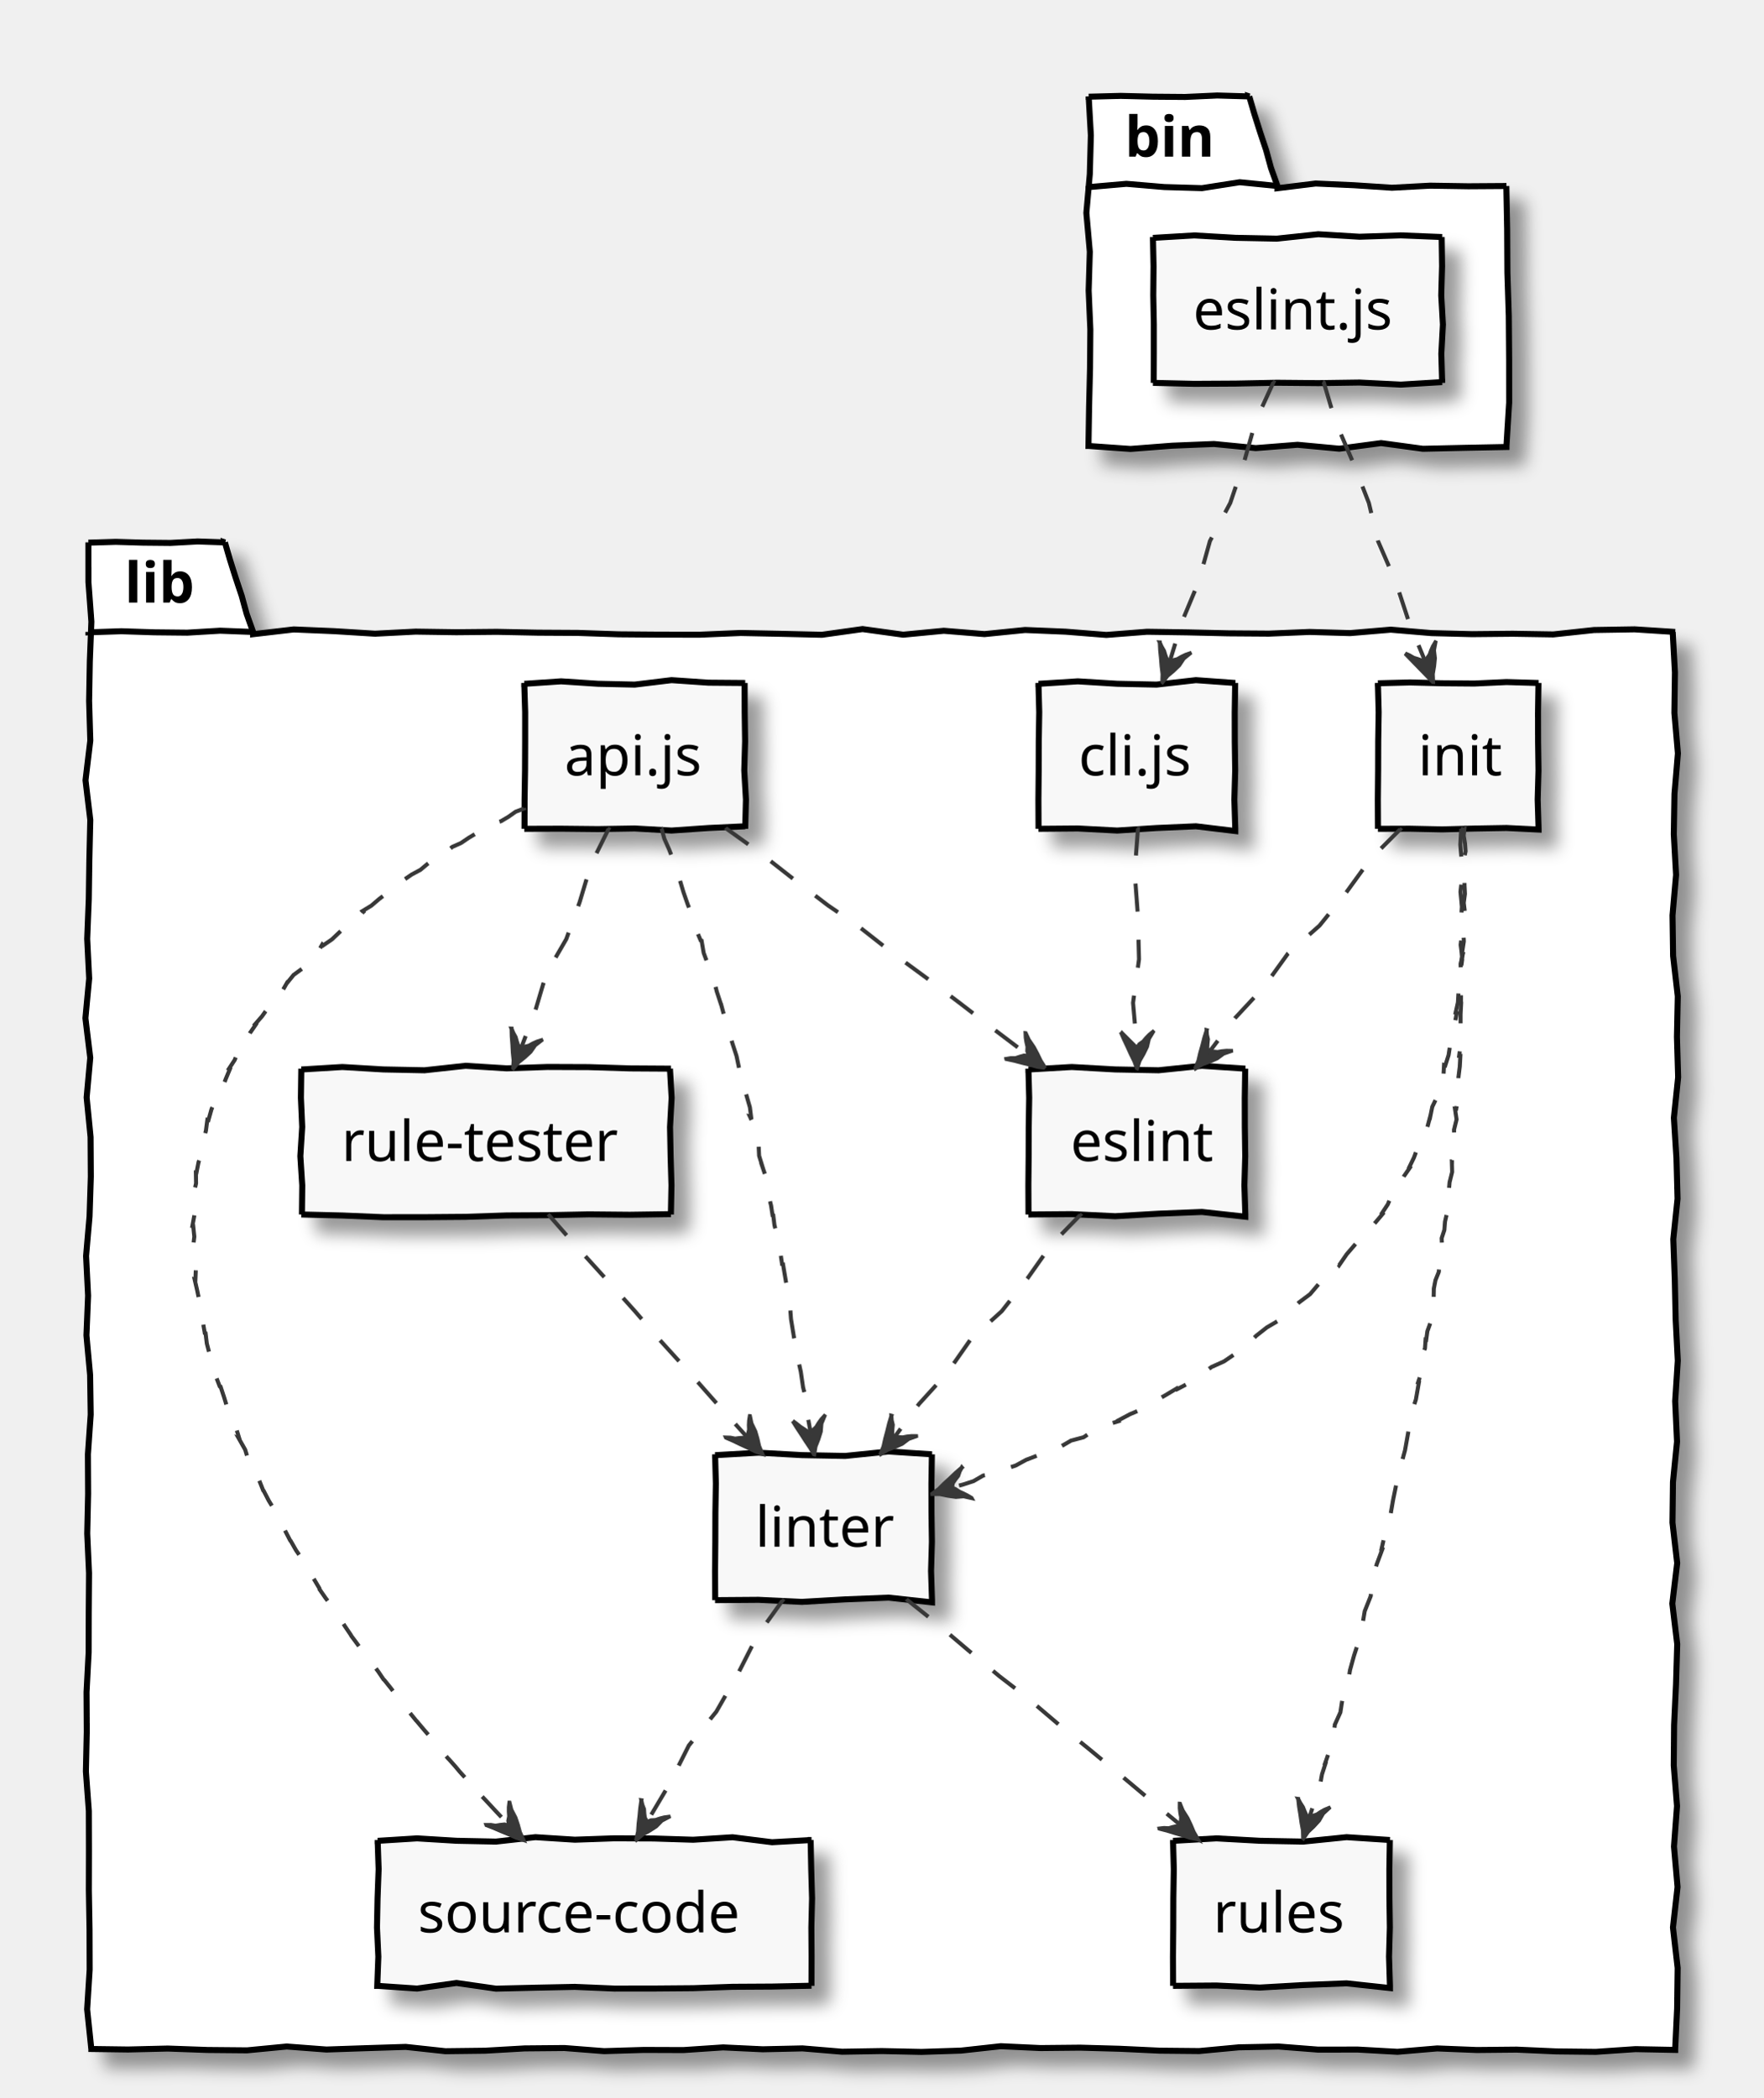
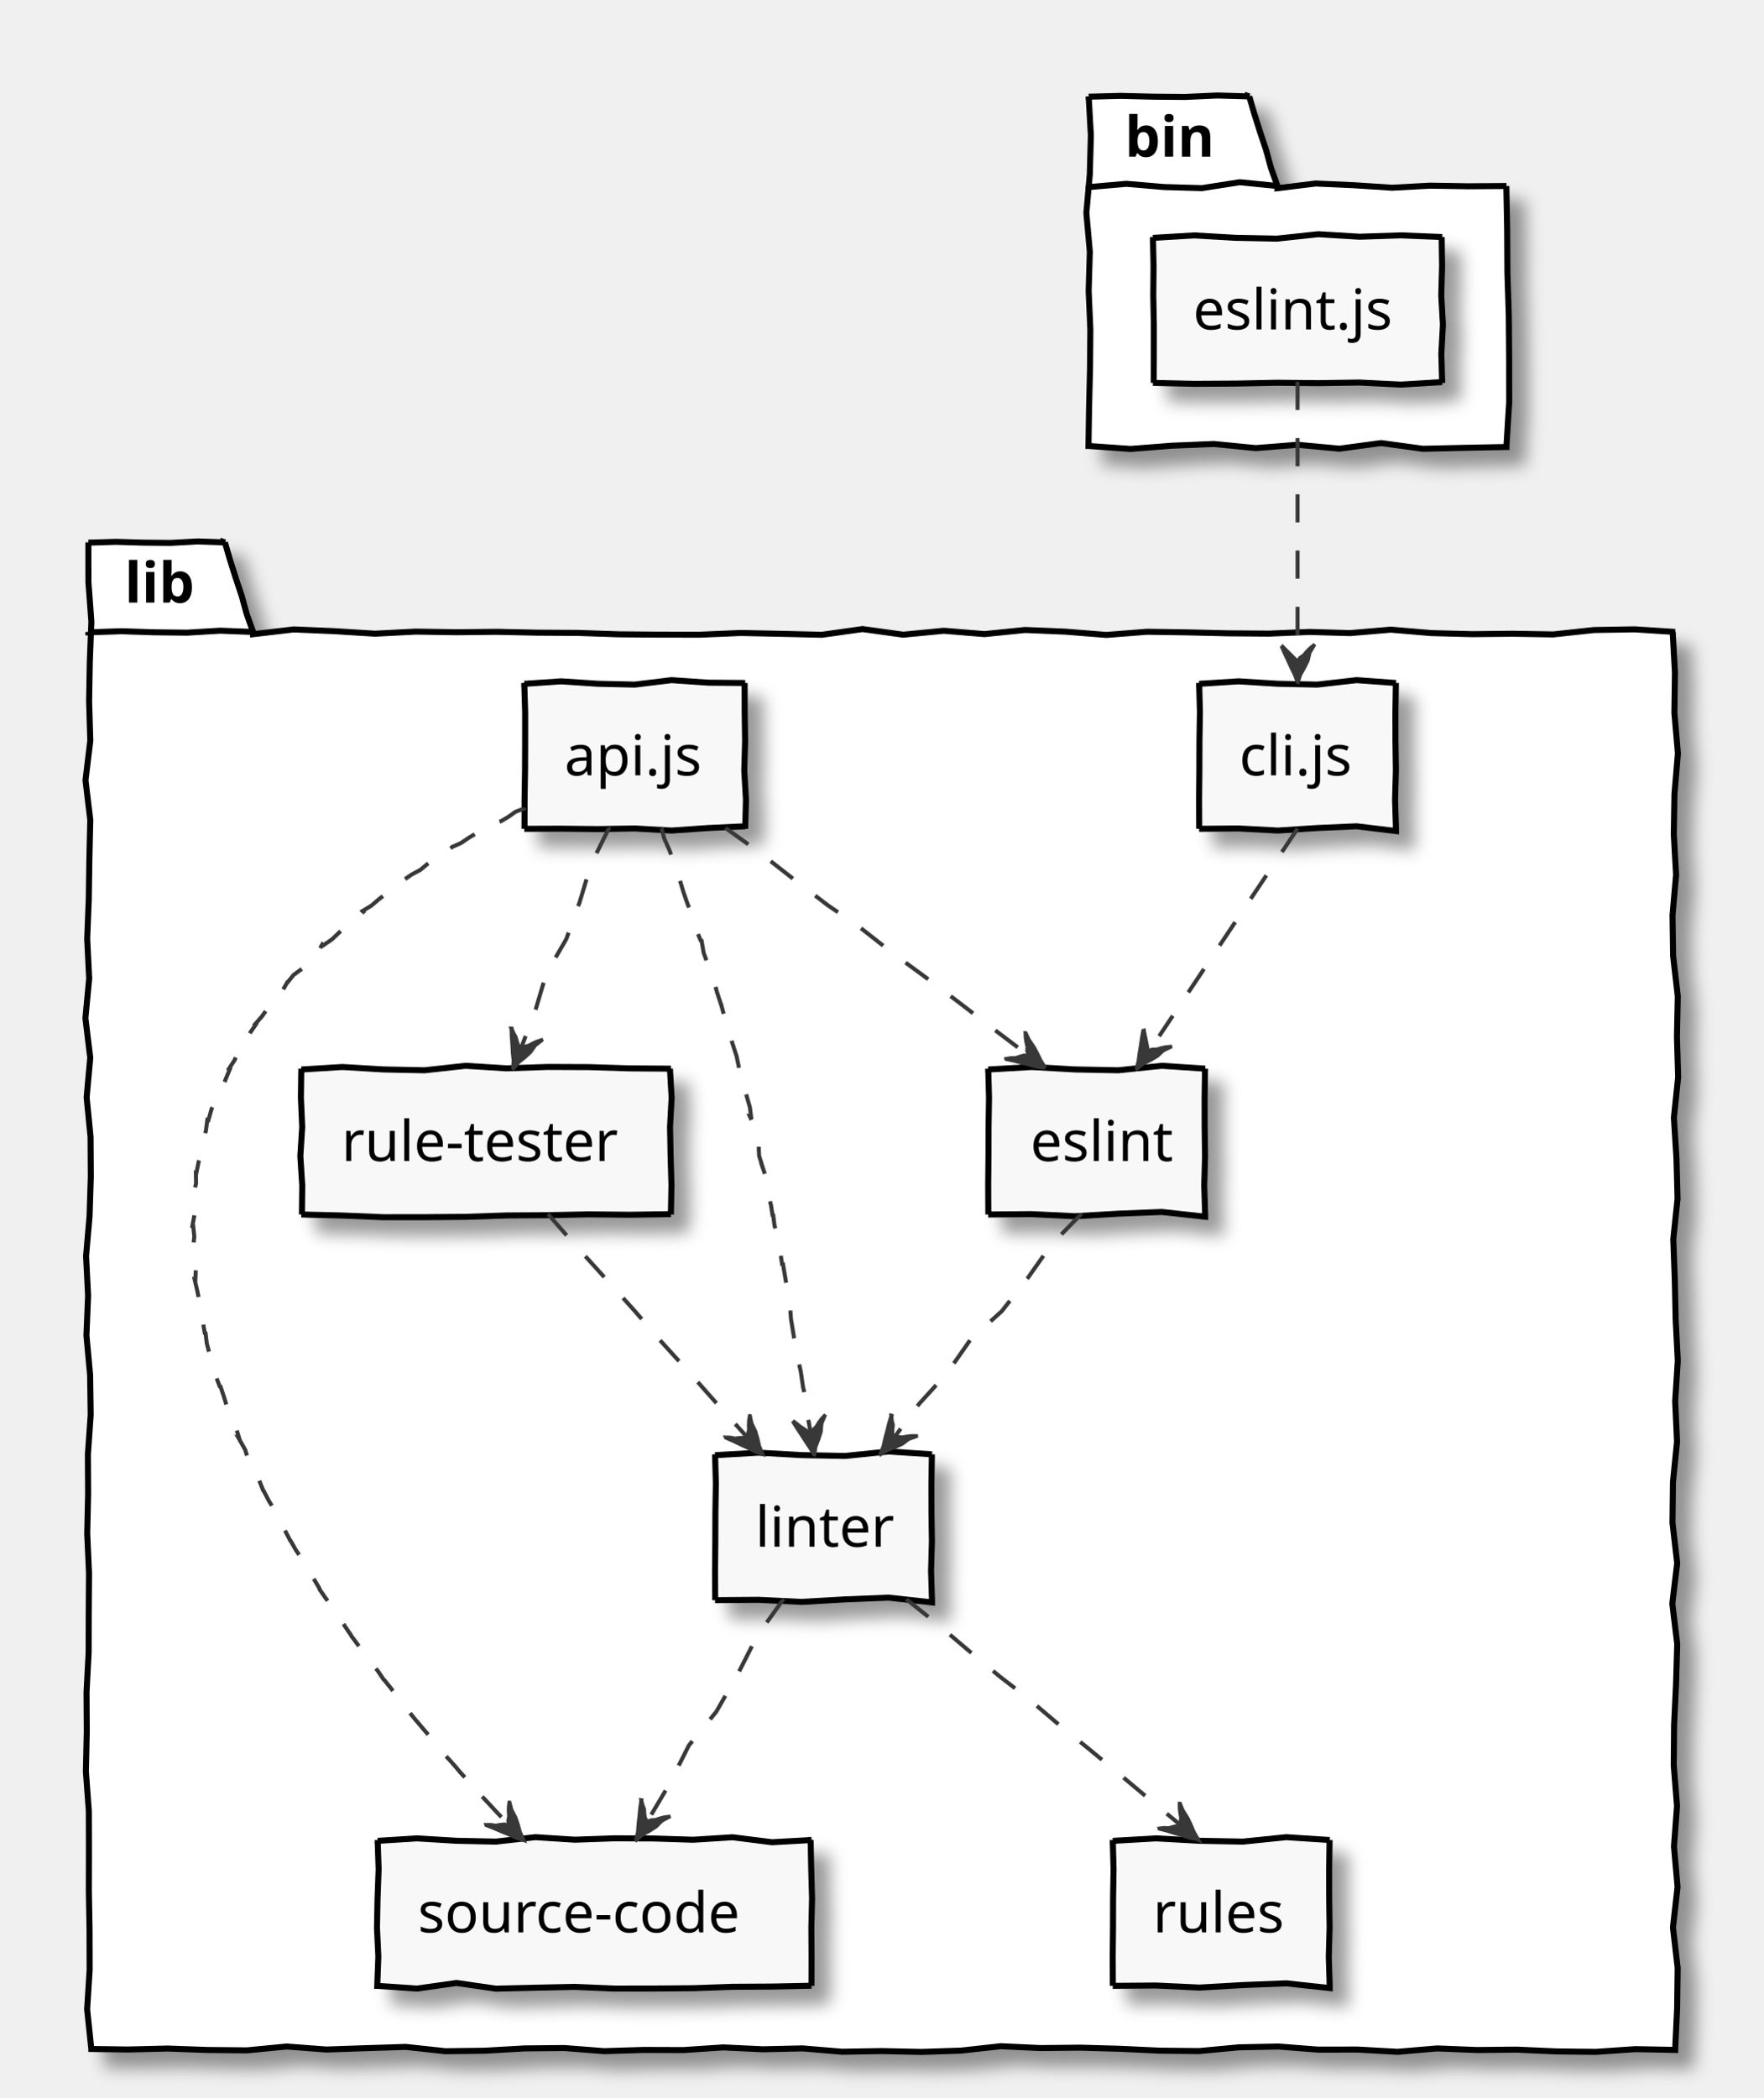
<svg xmlns="http://www.w3.org/2000/svg" width="439" height="522" preserveAspectRatio="none" style="width:439px;height:522px">
  <defs>
    <filter id="a" width="300%" height="300%" x="-1" y="-1">
      <feGaussianBlur result="blurOut" stdDeviation="2" />
      <feColorMatrix in="blurOut" result="blurOut2" values="0 0 0 0 0 0 0 0 0 0 0 0 0 0 0 0 0 0 .4 0" />
      <feOffset dx="4" dy="4" in="blurOut2" result="blurOut3" />
      <feBlend in="SourceGraphic" in2="blurOut3" />
    </filter>
  </defs>
  <path fill="#fff" d="M271 24v.07l8-.208 8 .202 8 .07 8-.372 8 .238-.025-.008 1.29 4.425 1.413 4.463 1.5 4.491 1.202 4.398 1.62 4.528v.553l9.5-1.183 9.5.432 9.5.63 9.5-.518 9.5.154 9.5-.068h-.032l.21 10.784.061 10.784.347 10.783.085 10.784.008 10.784L375 111v.255l-10.4.209-10.4.238-10.4-1.423-10.4 1.4-10.4-.975-10.4.83-10.4-1.029-10.4.427-10.4.81L271 111h-.049l.154-9.667.234-9.666.077-9.667-.42-9.667.291-9.666-.86-9.667.857-9.667.264-9.666z" filter="url(#a)" style="stroke:#000;stroke-width:1.5" />
  <path fill="#fff" d="M271 46.297v.28l9.4-.833 9.4.81 9.4.276 9.4-1.484 9.4.95" style="stroke:#000;stroke-width:1.5" />
  <text x="280" y="38.995" font-family="sans-serif" font-size="14" font-weight="bold" lengthAdjust="spacingAndGlyphs" textLength="24">bin</text>
  <path fill="#fff" d="M22 135v.07l6.8-.208 6.8.202 6.8.07 6.8-.372L56 135l-.025-.008 1.29 4.425 1.413 4.464 1.5 4.49 1.202 4.397 1.62 4.529v.554l10.114-1.184 10.115.432 10.114.63 10.114-.518 10.114.154 10.115-.1 10.114.21 10.114.061 10.115.347 10.114.085 10.114.008 10.114-.424 10.115.209 10.114.238 10.114-1.423 10.115 1.4 10.114-.976 10.114.83 10.114-1.028 10.115.426 10.114.81 10.114-.79 10.115.154 10.114.234 10.114.077 10.114-.42 10.115.291 10.114-.86 10.114.857 10.115.264 10.114-.104 10.114.169 10.114-1.096 10.115-.17 10.114.653h-.621l.562 10.077-.137 10.077.877 10.078-.856 10.077-.168 10.077.571 10.077-.895 10.078.148 10.077 1.168 10.077-.213 10.077.299 10.077-1.057 10.078.641 10.077.271 10.077-1.062 10.077.376 10.078.222 10.077.526 10.077-.656 10.077.467 10.077-1.017 10.078-.123 10.077 1.18 10.077-1.22 10.077 1.226 10.078-.302 10.077-.475 10.077-.086 10.077.813 10.078-.758 10.077.89 10.077-1.144 10.077 1.17 10.078-.133 10.077L417 510v.245l-9.875-.198-9.875.68-9.875-.113-9.875-.445-9.875.1-9.875-.4-9.875.847-9.875-.561-9.875.018-9.875-.781-9.875.203-9.875.936-9.875-.101-9.875-.473-9.875-.28-9.875.104-9.875-.467-9.875 1.1-9.875.326-9.875-.214-9.875.169-9.875-.832-9.875.224-9.875-.475-9.875.672-9.875-.037-9.875.305-9.875-.782-9.875.096-9.875.577-9.875.124-9.875-1.08-9.875.32-9.875.342-9.875-.76-9.875.964-9.875-.095-9.875-.359-9.875.243L22 510h.729l-1.042-9.868.628-9.869-.03-9.868-.17-9.869.026-9.868-.027-9.869-.738-9.868.223-9.868-.06-9.869.525-9.868.024-9.869.074-9.868-.453-9.868.224-9.869-.053-9.868.697-9.869-.15-9.868-.912-9.869.412-9.868-.504-9.868.865-9.869.32-9.868-.063-9.869-.98-9.868.899-9.869-1.207-9.868.943-9.868-.5-9.869.397-9.868.143-9.869.232-9.868-1.192-9.869 1.195-9.868-.297-9.868.177-9.869.393-9.868-.742-9.869z" filter="url(#a)" style="stroke:#000;stroke-width:1.5" />
  <path fill="#fff" d="M22 157.297v.093l8.2-.277 8.2.27 8.2.091 8.2-.494 8.2.317" style="stroke:#000;stroke-width:1.5" />
  <text x="31" y="149.995" font-family="sans-serif" font-size="14" font-weight="bold" lengthAdjust="spacingAndGlyphs" textLength="18">lib</text>
  <path fill="#f8f8f8" d="M287 59v.21l10.286-.624 10.285.607 10.286.207 10.286-1.113 10.286.635 10.285-.348L359 59h-.128l.105 7.26-.207 7.259.415 7.26-.395 7.258.21 7.26v-.198l-10.286.63-10.285-.518-10.286.154-10.286-.1-10.286.21-10.285.061-10.286-.24h.195l.029-7.259.002-7.259-.141-7.26.07-7.259z" filter="url(#a)" style="stroke:#000;stroke-width:1.5" />
  <text x="297" y="81.995" font-family="sans-serif" font-size="14" lengthAdjust="spacingAndGlyphs" textLength="52">eslint.js</text>
-   <path fill="#f8f8f8" d="M258.5 170v.21l9.8-.624 9.8.607 9.8.207 9.8-1.113 9.8.713h-.026l-.116 7.26.014 7.259.105 7.26-.207 7.258.23 7.26v.554l-9.8-1.184-9.8.432-9.8.63-9.8-.518-9.8.086h.023l-.034-7.26.07-7.259.02-7.26.116-7.259z" filter="url(#a)" style="stroke:#000;stroke-width:1.5" />
-   <text x="268.5" y="192.995" font-family="sans-serif" font-size="14" lengthAdjust="spacingAndGlyphs" textLength="29">cli.js</text>
+   <path fill="#f8f8f8" d="M298.5 170v.21l9.8-.624 9.8.607 9.8.207 9.8-1.113 9.8.713h-.026l-.116 7.26.014 7.259.105 7.26-.207 7.258.23 7.26v.554l-9.8-1.184-9.8.432-9.8.63-9.8-.518-9.8.086h.023l-.034-7.26.07-7.259.02-7.26.116-7.259z" filter="url(#a)" style="stroke:#000;stroke-width:1.5" />
+   <text x="308.5" y="192.995" font-family="sans-serif" font-size="14" lengthAdjust="spacingAndGlyphs" textLength="29">cli.js</text>
  <path fill="#f8f8f8" d="M130.5 170v.21l9.167-.624 9.166.607 9.167.207 9.167-1.113 9.166.635 9.167.078h-.142l.014 7.26.105 7.259-.208 7.26.416 7.258-.185 7.26v-.63l-9.167.432-9.166.63-9.167-.518-9.167.154-9.166-.1-9.167.032h.06l.02-7.26.115-7.259.029-7.26.002-7.259z" filter="url(#a)" style="stroke:#000;stroke-width:1.5" />
  <text x="140.5" y="192.995" font-family="sans-serif" font-size="14" lengthAdjust="spacingAndGlyphs" textLength="35">api.js</text>
-   <path fill="#f8f8f8" d="M343 170v.07l8-.208 8 .202 8 .07 8-.372 8 .238h-.026l-.116 7.26.014 7.259.105 7.26-.207 7.258.23 7.26v.184l-8-.394-8 .144-8 .21-8-.173-8 .029h.023l-.034-7.26.07-7.259.02-7.26.116-7.259z" filter="url(#a)" style="stroke:#000;stroke-width:1.5" />
-   <text x="353" y="192.995" font-family="sans-serif" font-size="14" lengthAdjust="spacingAndGlyphs" textLength="20">init</text>
-   <path fill="#f8f8f8" d="M256 266v.21l10.8-.624 10.8.607 10.8.207 10.8-1.113L310 266h-.026l-.116 7.26.014 7.259.105 7.26-.208 7.259.231 7.259v.553l-10.8-1.183-10.8.432-10.8.63-10.8-.518-10.8.086h.023l-.034-7.26.07-7.259.02-7.26.116-7.259z" filter="url(#a)" style="stroke:#000;stroke-width:1.5" />
-   <text x="266.5" y="288.995" font-family="sans-serif" font-size="14" lengthAdjust="spacingAndGlyphs" textLength="33">eslint</text>
+   <path fill="#f8f8f8" d="M246 266v.21l10.8-.624 10.8.607 10.8.207 10.8-1.113L300 266h-.026l-.116 7.26.014 7.259.105 7.26-.208 7.259.231 7.259v.553l-10.8-1.183-10.8.432-10.8.63-10.8-.518-10.8.086h.023l-.034-7.26.07-7.259.02-7.26.116-7.259z" filter="url(#a)" style="stroke:#000;stroke-width:1.5" />
+   <text x="256.5" y="288.995" font-family="sans-serif" font-size="14" lengthAdjust="spacingAndGlyphs" textLength="33">eslint</text>
  <path fill="#f8f8f8" d="M178 362v.21l10.8-.624 10.8.607 10.8.207 10.8-1.113L232 362h-.026l-.116 7.26.014 7.259.105 7.26-.208 7.259.231 7.259v.553l-10.8-1.183-10.8.432-10.8.63-10.8-.518-10.8.086h.023l-.034-7.26.07-7.259.02-7.26.116-7.259z" filter="url(#a)" style="stroke:#000;stroke-width:1.5" />
  <text x="188" y="384.995" font-family="sans-serif" font-size="14" lengthAdjust="spacingAndGlyphs" textLength="34">linter</text>
  <path fill="#f8f8f8" d="M94 458v.21l9.818-.624 9.818.607 9.819.207 9.818-1.113 9.818.635 9.818-.349 9.818.043 9.819.316 9.818-.623 9.818 1.245L202 458h-.21l.144 7.26.21 7.259-.173 7.26.052 7.259-.023 7.259v-.032l-9.818.21-9.818.061-9.819.347-9.818.085-9.818.008-9.818-.425-9.818.21-9.819.238-9.818-1.423-9.818 1.4-9.818-.68h-.099l.277-7.258-.343-7.26.142-7.26.27-7.259z" filter="url(#a)" style="stroke:#000;stroke-width:1.5" />
  <text x="104" y="480.995" font-family="sans-serif" font-size="14" lengthAdjust="spacingAndGlyphs" textLength="88">source-code</text>
  <path fill="#f8f8f8" d="M75 266v.21l10.222-.624 10.222.607 10.223.207 10.222-1.113 10.222.635 10.222-.349 10.223.043 10.222.316L167 266h-.23l.415 7.26-.395 7.259.144 7.26.21 7.259-.144 7.259v-.086l-10.222.154-10.222-.1-10.223.21-10.222.061-10.222.347-10.222.085-10.223.008-10.222-.425L75 302.297h.154l.08-7.26-.474-7.259.466-7.26-.325-7.259z" filter="url(#a)" style="stroke:#000;stroke-width:1.5" />
  <text x="85" y="288.995" font-family="sans-serif" font-size="14" lengthAdjust="spacingAndGlyphs" textLength="72">rule-tester</text>
-   <path fill="#f8f8f8" d="M292 458v.21l10.8-.624 10.8.607 10.8.207 10.8-1.113L346 458h-.026l-.116 7.26.014 7.259.105 7.26-.207 7.259.23 7.259v.553l-10.8-1.183-10.8.432-10.8.63-10.8-.518-10.8.086h.023l-.034-7.26.07-7.259.02-7.26.116-7.259z" filter="url(#a)" style="stroke:#000;stroke-width:1.5" />
-   <text x="302" y="480.995" font-family="sans-serif" font-size="14" lengthAdjust="spacingAndGlyphs" textLength="34">rules</text>
-   <path fill="none" d="M283 206.241h.28l-.832 10.843.81 10.844.275 10.843-1.484 10.844.951 10.843" style="stroke:#383838;stroke-width:1;stroke-dasharray:7,7" />
-   <path fill="#383838" d="m283 265.868.064.029.61-1.885.985-1.718.863-1.772.46-1.95 1.018-1.704-.018-.018-.883.717-.79.81-.725.875-.947.653-.637.963.13.13-1.079-1.079-.698-.698-.651-.651-.922-.922-.78-.78.02.01.77 1.786.864 1.828.819 1.808.905 1.847z" style="stroke:#383838;stroke-width:1" />
+   <path fill="#f8f8f8" d="M277 458v.21l10.8-.624 10.8.607 10.8.207 10.8-1.113L331 458h-.026l-.116 7.26.014 7.259.105 7.26-.207 7.259.23 7.259v.553l-10.8-1.183-10.8.432-10.8.63-10.8-.518-10.8.086h.023l-.034-7.26.07-7.259.02-7.26.116-7.259z" filter="url(#a)" style="stroke:#000;stroke-width:1.5" />
+   <text x="287" y="480.995" font-family="sans-serif" font-size="14" lengthAdjust="spacingAndGlyphs" textLength="34">rules</text>
+   <path fill="none" d="m323 206.241-34.453 51.68" style="stroke:#383838;stroke-width:1;stroke-dasharray:7,7" />
+   <path fill="#383838" d="m283 265.868.037.06 1.553-1.23 1.773-.884 1.701-.995 1.464-1.368 1.792-.853-.004-.025-1.133.107-1.107.236-1.088.326-1.15.018-1.065.448.037.18-.3-1.496-.193-.968-.181-.903-.256-1.279-.216-1.081.011.019-.35 1.913-.295 2.001-.321 1.958-.272 2.039z" style="stroke:#383838;stroke-width:1" />
  <path fill="none" d="m164.598 206.218.088.032.676 2.49 1.192 2.679 1.023 2.617.473 2.417 1.235 2.693-.032-.01.878 2.935 1.043 2.991 1.158 3.032.763 2.895 1.316 3.086.235.075.512 3.03 1.197 3.247 1.28 3.274.796 3.119 1.05 3.2.029.009.86 3.184.995 3.221.93 3.203 1.052 3.238L184 266l.29.072.595 2.389.409 2.342.682 2.41.695 2.414.288 2.313-.312-.07 1.16 2.585.133 2.352.914 2.53.108 2.346.77 2.497-.03-.007.867 2.536.17 2.39.583 2.476.616 2.483.368 2.43.181.036.29 2.394.6 2.454.099 2.357.847 2.503.35 2.405.24.043.768 4.572.888 4.592.335 4.495.74 4.566 1.1 4.63-.273-.043.87 3.94.564 3.89 1.01 3.962.248 3.84.701 3.912" style="stroke:#383838;stroke-width:1;stroke-dasharray:7,7" />
  <path fill="#383838" d="m202.609 361.988.067.019.323-1.955.718-1.845.59-1.88.165-1.998.753-1.836-.021-.015-.766.84-.66.92-.588.972-.839.787-.486 1.047.11.148-1.145-.99-.825-.555-.785-.503-1.013-.811-.893-.65.019.013 1.03 1.643 1.12 1.698 1.075 1.672 1.157 1.723z" style="stroke:#383838;stroke-width:1" />
  <path fill="none" d="m180.637 206.023.168.224 7.876 5.633 8.863 6.946 8.541 6.519 7.484 5.112 8.885 6.977 8.097 5.927 8.41 6.344 8.628 6.635 8.431 6.371" style="stroke:#383838;stroke-width:1;stroke-dasharray:7,7" />
  <path fill="#383838" d="m260.109 265.786.061.034-1.14-1.822-.78-1.623-.898-1.688-1.282-1.901-.75-1.606-.026-.004.044 1.104.172 1.123.263 1.134-.047 1.091.387 1.153.026.183-1.176-.233-1.1.302-1.09.366-1.145-.012-1.116.187.005.022 1.912.41 1.935.51 1.924.463 1.945.555z" style="stroke:#383838;stroke-width:1" />
  <path fill="none" d="m151.214 206.241.26.103-4.36 8.803-2.83 9.405-3.33 9.21-4.966 8.564-2.796 9.419-3.489 9.146" style="stroke:#383838;stroke-width:1;stroke-dasharray:7,7" />
  <path fill="#383838" d="m127.743 265.868.05.05 1.257-1.53 1.546-1.238 1.452-1.333 1.143-1.646 1.57-1.213-.01-.023-1.084.344-1.031.465-.996.548-1.12.26-.946.663.17.074-.814-1.195-.319-.98-.259-.953-.61-1.107-.425-1.026.023.001.052 1.967.155 1.97.105 1.97.2 1.973z" style="stroke:#383838;stroke-width:1" />
  <path fill="none" d="m130.322 201.197.044.082-2.034.774-1.775 1.256-1.86 1.1-2.136.581-1.753 1.298-.018-.03-2.094 1.06-2.005 1.208-1.944 1.313-2.155.954-1.859 1.457.136.205-2.352.927-1.954 1.526-1.907 1.599-2.188 1.174-2.04 1.397.019.024-2.068 1.502-1.985 1.613-2.025 1.559-1.948 1.66-2.198 1.33.197.225-1.953 1.71-2.08 1.567-1.893 1.778-1.886 1.789-2.16 1.473-.231-.222-1.355 2.309-2.115 1.578-1.537 2.133-2.133 1.562-1.645 2.03-.024-.018-1.3 2.267-1.863 1.831-1.531 2.088-1.504 2.11-1.704 1.955.16.094-1.462 2.119-1.19 2.28-1.63 2.02-.974 2.406L57 266l.226.09-1.067 2.544-.954 2.588-1.477 2.38-1.094 2.532-.755 2.668-.27-.061-.35 2.67-.654 2.6-.215 2.7-.965 2.53-.52 2.63-.151-.011.05 2.669-.6 2.62-.138 2.654.314 2.69-.49 2.627.193.011.283 2.676-.319 2.642.435 2.684.27 2.675-.111 2.653-.207-.036.63 2.698.564 2.686.696 2.71.178 2.619.468 2.67.198.055.308 2.53.69 2.638 1.249 2.795.22 2.506 1.05 2.739.213.08.857 2.57.785 2.546.947 2.605 1.32 2.746.793 2.547-.121-.056 1.544 2.733.722 2.355 1.657 2.785 1.13 2.542.989 2.478.096.051 1.27 2.457 1.614 2.642 1.303 2.475 1.174 2.404 1.282 2.463.101.063 1.322 2.32 1.795 2.608 1.26 2.282 1.48 2.416 1.408 2.373-.224-.152 1.635 2.359 1.906 2.542 1.523 2.283 1.387 2.19 1.577 2.32-.116-.085 1.647 2.214 1.444 2.064 2.004 2.478 1.726 2.272 1.346 1.993.183.145 1.68 2.095 1.333 1.819 1.7 2.11 1.456 1.918 1.757 2.155.096.082 1.583 1.881 1.7 1.98 1.329 1.668 1.628 1.92 1.64 1.93.148.132 1.572 1.755 1.172 1.4 1.637 1.813 1.645 1.82 1.481 1.674-.198-.185 1.741 1.82 1.398 1.499 1.311 1.419 1.508 1.601 1.382 1.484" style="stroke:#383838;stroke-width:1;stroke-dasharray:7,7" />
  <path fill="#383838" d="m130.215 457.947.066.024-.873-1.921-.488-1.78-.613-1.826-1.026-1.977-.454-1.768h-.026l-.135 1.129-.003 1.132.087 1.132-.226 1.128.212 1.135.003.185-1.137-.413-1.13.126-1.127.192-1.134-.19-1.13.01.008.021 1.814.705 1.853.802 1.835.755 1.87.843z" style="stroke:#383838;stroke-width:1" />
-   <path fill="none" d="m364.479 206.028.093.003-.218 1.941.329 1.959.15 1.952-.435 1.935.376 1.96h-.035l-.18 2.236-.006 2.238.115 2.24-.301 2.235.282 2.241.245.015-.673 2.414.043 2.458.13 2.463-.377 2.432-.11 2.449.03.003-.357 2.57-.219 2.585-.284 2.578-.16 2.593-.57 2.543.293.058-.51 2.623-.7 2.587-.423 2.641-.41 2.643-.821 2.564-.308-.09-.16 2.766-1.172 2.47-.402 2.695-1.196 2.464-.545 2.654-.029-.012-.706 2.62-1.362 2.345-.976 2.507-.943 2.521-1.177 2.423.159.094-1.52 2.195-1.25 2.356-1.688 2.095-1.032 2.484L344 302l.188.155-2.17 2.563-2.075 2.639-2.51 2.282-2.192 2.544-1.91 2.777-.189-.202-2.301 2.499-2.514 2.271-2.205 2.601-2.732 2.038-2.419 2.373-.092-.122-2.565 2.255-2.957 1.734-2.679 2.104-2.405 2.465-2.892 1.822.103.164-2.801 1.91-3.121 1.4-2.72 2.04-2.808 1.9-3.011 1.576-.099-.185-2.855 1.704-2.887 1.643-2.824 1.762-3.07 1.299-2.932 1.557.085.187-3.09.914-2.926 1.276-2.685 1.802-3.128.832-2.77 1.615.083.21-2.83.98-2.858.91-2.794 1.07-2.647 1.44-2.856.916-.043-.125-2.435 1.27-2.733.417-2.394 1.388-2.585.841-2.636.694" style="stroke:#383838;stroke-width:1;stroke-dasharray:7,7" />
-   <path fill="#383838" d="m232.067 371.819.008.07 1.935.007 1.98.415 1.966.282 1.918-.155 1.984.45-.012-.023-1.06-.622-.998-.505-.958-.425-1.1-.703-.9-.314.163.085.168-1.187.647-.94.704-.909.365-1.084.544-.993.015.017-1.493 1.285-1.424 1.363-1.457 1.325-1.394 1.397z" style="stroke:#383838;stroke-width:1" />
-   <path fill="none" d="m348.327 206.241.213.182-7.382 7.39-6.132 8.455-6.54 8.107-7.878 6.968-6.103 8.48-7.103 7.628-6.316 8.298" style="stroke:#383838;stroke-width:1;stroke-dasharray:7,7" />
-   <path fill="#383838" d="m297.58 265.868.03.063 1.686-1.04 1.864-.67 1.805-.79 1.615-1.186 1.88-.638-.003-.026-1.137-.025-1.126.105-1.12.195-1.144-.116-1.11.32.185.015-.484-1.16.053-1.115.118-1.111-.263-1.142-.062-1.125.022.006-.59 1.88-.49 1.91-.538 1.894-.446 1.922z" style="stroke:#383838;stroke-width:1" />
-   <path fill="none" d="m363.642 206.316.093.001-.22 3.917.329 3.924.15 3.922-.437 3.913.375 3.926h-.034l-.162 2.314.012 2.314.134 2.315-.284 2.314.3 2.316.247.004-.57 2.468.15 2.48.236 2.482-.274 2.473-.005 2.478h.03l-.134 2.583.003 2.588-.063 2.584.064 2.59-.35 2.575.298.016-.143 2.636-.334 2.625-.054 2.641-.04 2.642-.458 2.618-.32-.026.408 2.683-.644 2.597.156 2.661-.668 2.596.007 2.65-.03-.004.07 2.613-.638 2.534-.22 2.58-.185 2.585L360 302l.183.026-.476 2.05-.163 2.094-.67 2.023.086 2.129-.416 2.058.24.038-.378 2.096-.26 2.114-.815 2.026-.407 2.09-.047 2.148-.272-.048-.125 2.161-.43 2.107.014 2.185-.746 2.052-.293 2.13-.15-.028-.153 2.169-.793 2.047-.338 2.134.108 2.218-.686 2.067.19.04-.75 4.237-1.338 4.114-.6 4.268-.762 4.235-1.136 4.156-.204-.047-.782 4.13-.848 4.113-.717 4.144-1.228 4.026-.943 4.091.2.05-1.407 3.775-1.021 3.87-.459 4.01-1.494 3.753-.66 3.96.22.058-1.08 3.552-1.155 3.532-.987 3.576-.602 3.679-1.147 3.534-.128-.036-.51 3.306-1.381 3.062-.39 3.34-.949 3.182-1.099 3.142.105.03-.875 2.699-.5 2.807-.84 2.709-.98 2.667-.863 2.702" style="stroke:#383838;stroke-width:1;stroke-dasharray:7,7" />
-   <path fill="#383838" d="m324.406 457.54.053.046 1.123-1.632 1.435-1.365 1.333-1.451 1-1.738 1.461-1.341-.012-.023-1.05.435-.99.551-.945.63-1.094.356-.885.74.162.088-.885-1.183-.411-.926-.354-.896-.69-1.077-.512-.982.022.003.22 1.95.321 1.962.272 1.956.367 1.969z" style="stroke:#383838;stroke-width:1" />
  <path fill="none" d="m268.694 302.241.216.179-7.221 7.398-5.957 8.447-6.368 8.105-7.722 6.983-5.928 8.47-6.938 7.633-6.142 8.293" style="stroke:#383838;stroke-width:1;stroke-dasharray:7,7" />
  <path fill="#383838" d="m219.216 361.868.031.063 1.673-1.061 1.855-.693 1.796-.812 1.6-1.207 1.87-.661-.002-.026-1.137-.01-1.125.118-1.117.21-1.146-.103-1.105.335.184.017-.498-1.163.04-1.114.103-1.107-.276-1.142-.076-1.124.022.006-.566 1.887-.467 1.915-.514 1.902-.423 1.927z" style="stroke:#383838;stroke-width:1" />
  <path fill="none" d="m136.407 302.241.209.187 6.465 7.375 7.69 8.47 7.292 8.112 5.98 6.941 7.718 8.494 6.739 7.62 7.51 8.309" style="stroke:#383838;stroke-width:1;stroke-dasharray:7,7" />
  <path fill="#383838" d="m189.691 361.868.067.021-.801-1.939-.41-1.813-.537-1.854-.956-1.989-.377-1.802-.025-.002-.18 1.123-.05 1.13.042 1.136-.27 1.118.166 1.142.01.185-1.152-.458-1.121.08-1.118.147-1.14-.236-1.127-.035.009.02 1.782.78 1.825.873 1.804.827 1.843.915z" style="stroke:#383838;stroke-width:1" />
  <path fill="none" d="m225.645 398.023.178.216 7.08 5.633 8.127 6.9 7.785 6.488 6.666 5.13 8.15 6.93 7.314 5.916 7.647 6.32 7.878 6.599 7.668 6.345" style="stroke:#383838;stroke-width:1;stroke-dasharray:7,7" />
  <path fill="#383838" d="m298.124 457.786.063.032-1.067-1.856-.699-1.671-.818-1.732-1.212-1.928-.667-1.656-.026-.002-.007 1.115.122 1.127.213 1.136-.098 1.107.338 1.148.017.184-1.163-.285-1.113.252-1.106.318-1.142-.064-1.124.137.006.022 1.889.495 1.917.596 1.903.547 1.928.639 1.846.34z" style="stroke:#383838;stroke-width:1" />
  <path fill="none" d="m194.545 398.241.24.145-6.279 8.749-4.874 9.6-5.33 9.322-6.836 8.41-4.842 9.62-5.478 9.234" style="stroke:#383838;stroke-width:1;stroke-dasharray:7,7" />
  <path fill="#383838" d="m158.388 457.868.04.058 1.499-1.295 1.733-.958 1.656-1.068 1.406-1.429 1.754-.928-.007-.025-1.126.156-1.096.283-1.074.37-1.148.068-1.044.493.18.044-.653-1.193-.13-1.064-.064-1.05-.437-1.14-.242-1.091.023.003-.283 1.95-.18 1.962-.229 1.957-.135 1.968z" style="stroke:#383838;stroke-width:1" />
-   <path fill="none" d="m316.75 95.031.263.096-4.448 9.704-2.905 10.27-3.408 10.084-5.06 9.479-2.87 10.282-4.103 9.83-3.132 10.186" style="stroke:#383838;stroke-width:1;stroke-dasharray:7,7" />
-   <path fill="#383838" d="m289.338 169.729.05.049 1.222-1.56 1.517-1.272 1.42-1.367 1.105-1.672 1.542-1.249-.01-.023-1.076.37-1.021.488-.983.57-1.113.288-.93.684.167.078-.833-1.193-.345-.966-.285-.938-.632-1.1-.45-1.014.024.001.097 1.964.2 1.97.152 1.967.246 1.972z" style="stroke:#383838;stroke-width:1" />
-   <path fill="none" d="m329.25 95.031.263.096 2.885 9.704 4.426 10.27 3.925 10.084 2.273 9.479 4.461 10.282 3.23 9.83 4.2 10.186" style="stroke:#383838;stroke-width:1;stroke-dasharray:7,7" />
-   <path fill="#383838" d="m356.662 169.729.07.005-.077-1.98.333-1.952.2-1.96-.24-1.99.368-1.95-.023-.011-.581.978-.462 1.032-.38 1.071-.664.94-.267 1.123.078.168-1.193-.834-.966-.344-.938-.285-1.1-.632-1.014-.45.016.016 1.348 1.391 1.421 1.463 1.386 1.428 1.454 1.495z" style="stroke:#383838;stroke-width:1" />
+   <path fill="none" d="M323 95.031V161" style="stroke:#383838;stroke-width:1;stroke-dasharray:7,7" />
+   <path fill="#383838" d="m323 169.729.064.029.61-1.885.985-1.718.863-1.772.46-1.95 1.018-1.704-.018-.018-.883.717-.79.81-.725.875-.947.653-.637.963.13.13-1.079-1.079-.698-.698-.651-.651-.922-.922-.78-.78.02.01.77 1.786.864 1.828.819 1.808.905 1.847z" style="stroke:#383838;stroke-width:1" />
</svg>
